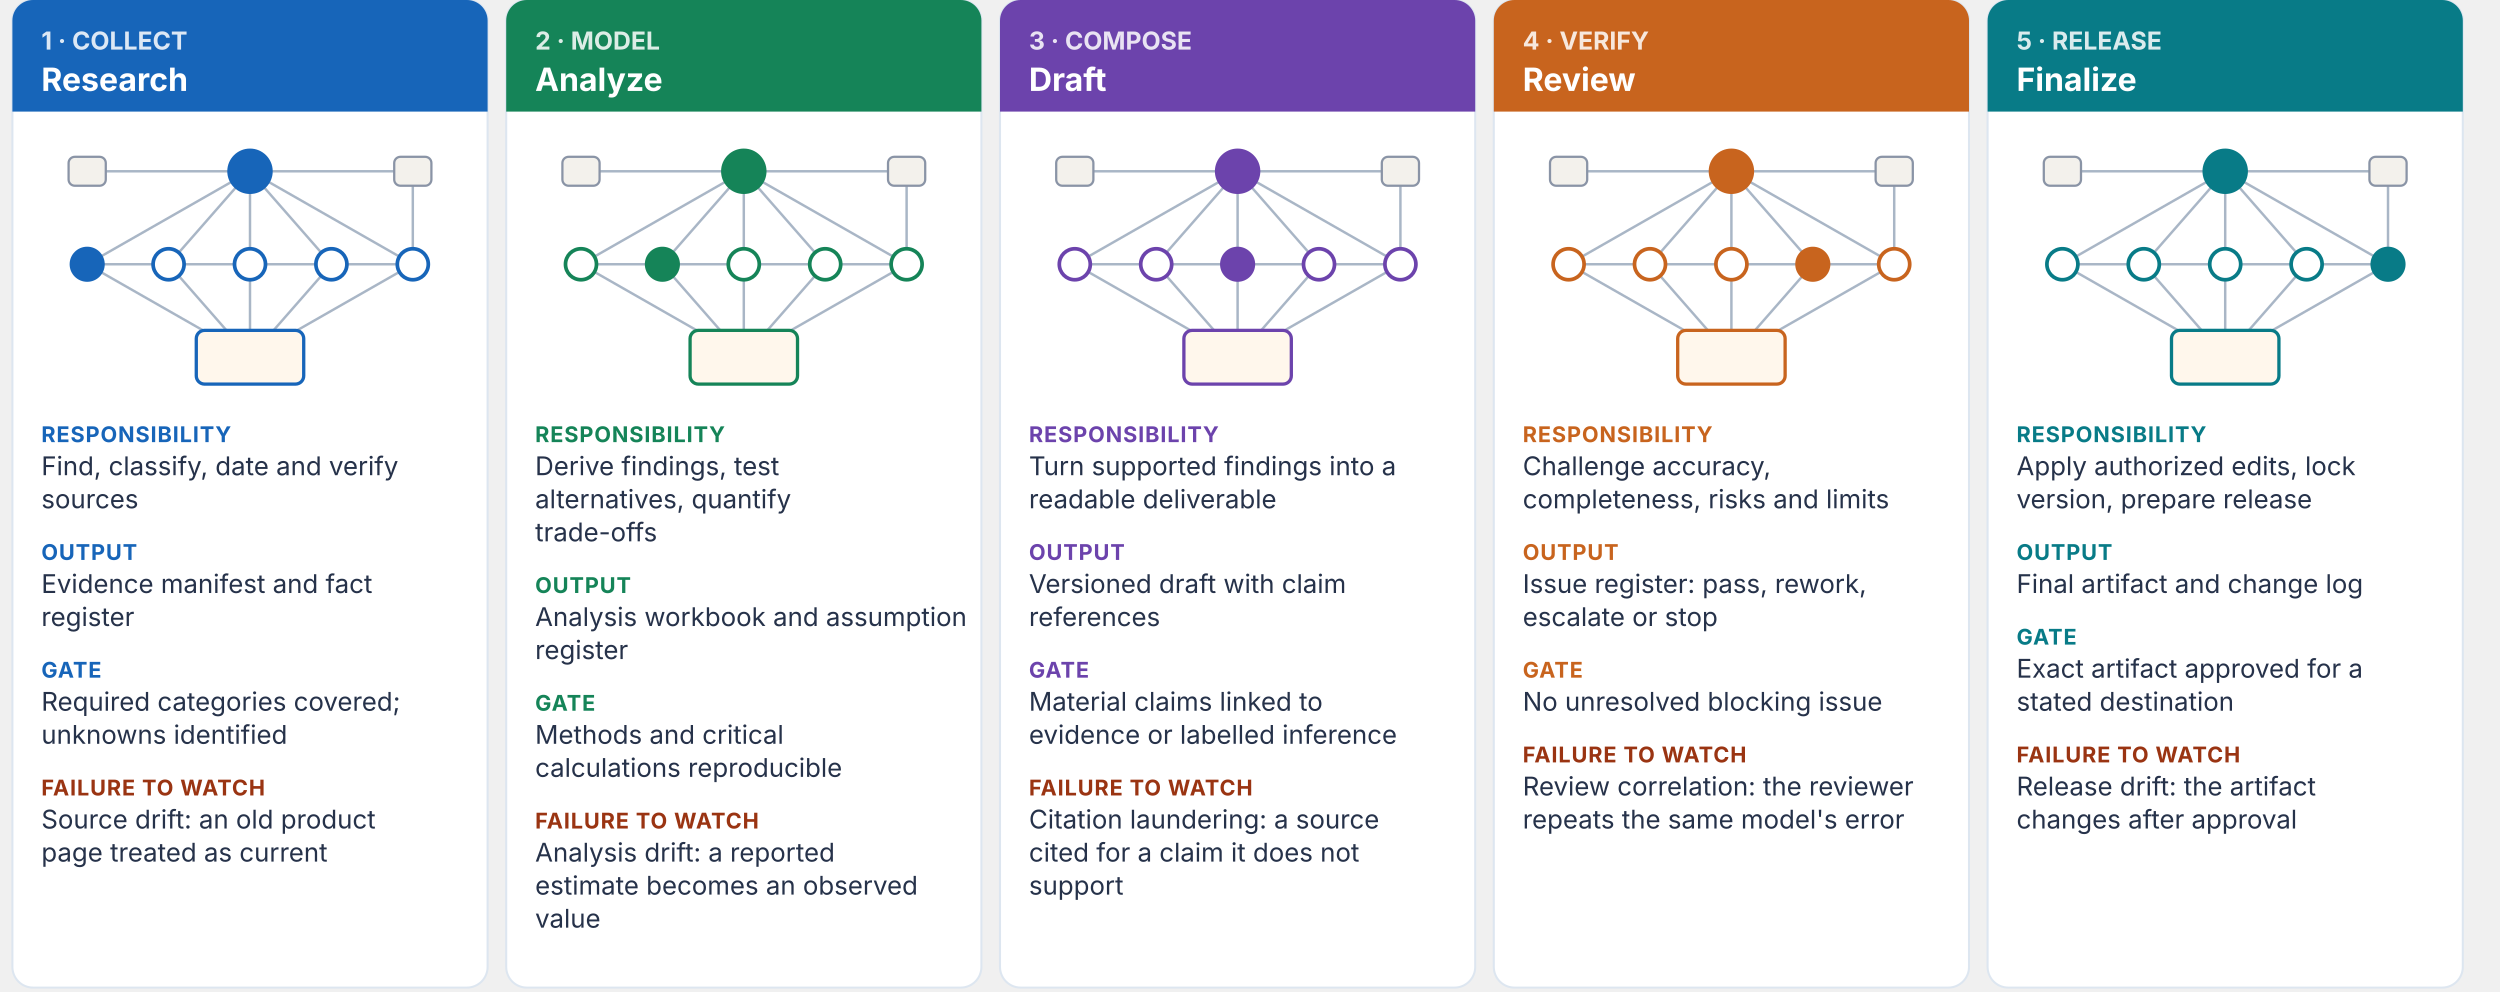
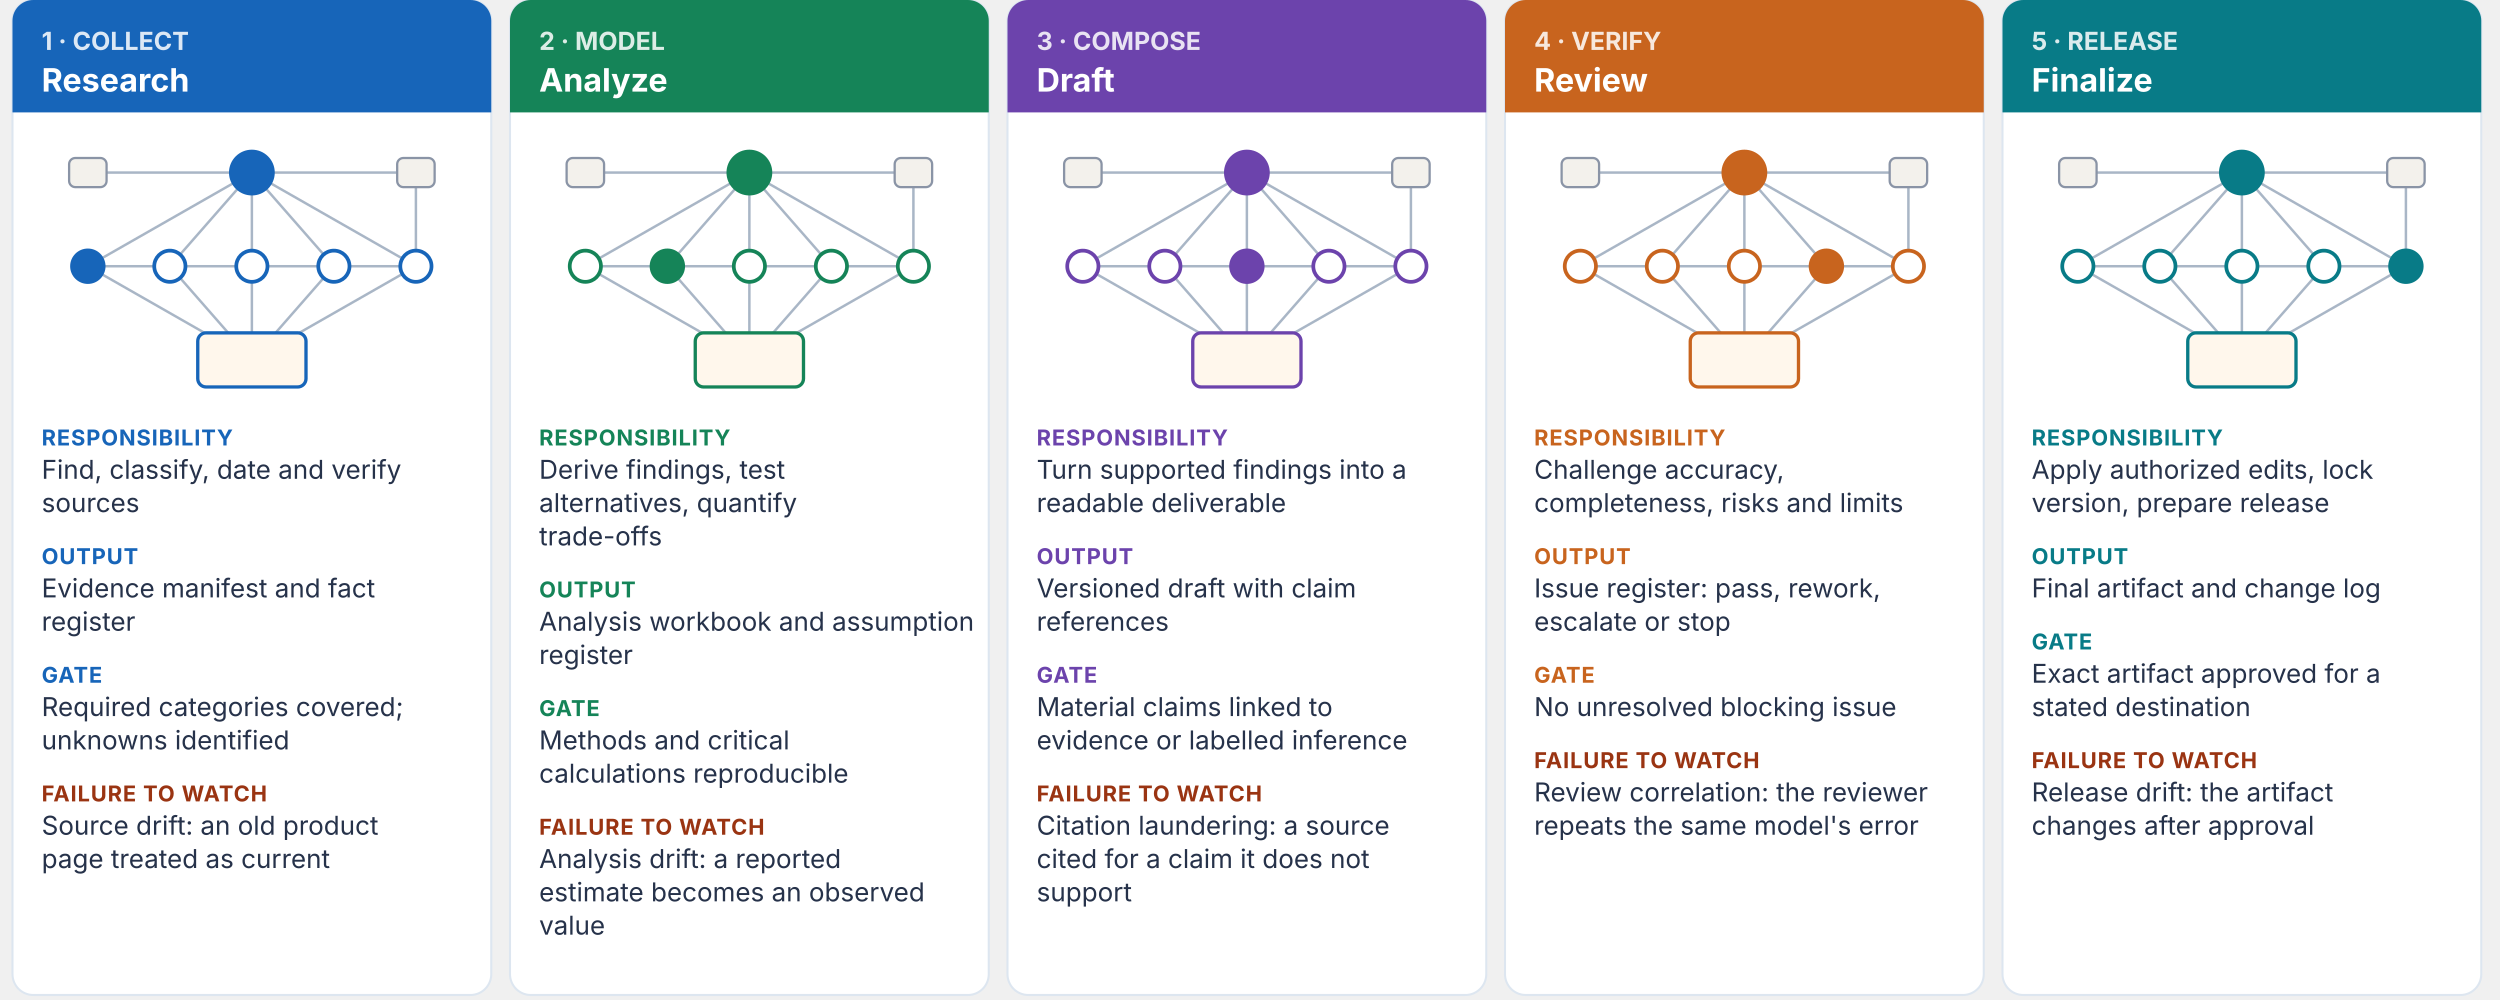
- <svg xmlns="http://www.w3.org/2000/svg" viewBox="0 0 1210 480" font-family="Inter, Segoe UI, Arial, sans-serif">
+ <svg xmlns="http://www.w3.org/2000/svg" viewBox="0 0 1201 480" font-family="Inter, Segoe UI, Arial, sans-serif">
  <defs>
    <marker id="o5a" viewBox="0 0 10 10" refX="9" refY="5" markerWidth="5" markerHeight="5" orient="auto">
      <path d="M0 0L10 5L0 10z" fill="#5A6B82" />
    </marker>
  </defs>
  <g transform="translate(6,0)">
    <rect x="0" y="0" width="230" height="478" rx="10" fill="#FFFFFF" stroke="#DDE6F0" />
    <path d="M0 10a10 10 0 0 1 10-10h210a10 10 0 0 1 10 10v44h-230z" fill="#1765B9" />
    <text x="14" y="24" fill="#FFFFFF" font-size="12" font-weight="700" opacity=".85">1 · COLLECT</text>
    <text x="14" y="44" fill="#FFFFFF" font-size="15.5" font-weight="700">Research</text>
    <line x1="36.2" y1="82.9" x2="115.0" y2="82.9" stroke="#A9B6C6" stroke-width="1.2" />
    <line x1="115.0" y1="82.9" x2="193.8" y2="82.9" stroke="#A9B6C6" stroke-width="1.2" />
    <line x1="115.0" y1="82.9" x2="36.2" y2="127.9" stroke="#A9B6C6" stroke-width="1.2" />
    <line x1="115.0" y1="82.9" x2="75.6" y2="127.9" stroke="#A9B6C6" stroke-width="1.2" />
    <line x1="115.0" y1="82.9" x2="115.0" y2="127.9" stroke="#A9B6C6" stroke-width="1.2" />
    <line x1="115.0" y1="82.9" x2="154.4" y2="127.9" stroke="#A9B6C6" stroke-width="1.2" />
    <line x1="115.0" y1="82.9" x2="193.8" y2="127.9" stroke="#A9B6C6" stroke-width="1.2" />
    <line x1="36.2" y1="127.9" x2="75.6" y2="127.9" stroke="#A9B6C6" stroke-width="1.2" />
    <line x1="75.6" y1="127.9" x2="115.0" y2="127.9" stroke="#A9B6C6" stroke-width="1.2" />
    <line x1="115.0" y1="127.9" x2="154.4" y2="127.9" stroke="#A9B6C6" stroke-width="1.2" />
    <line x1="154.4" y1="127.9" x2="193.8" y2="127.9" stroke="#A9B6C6" stroke-width="1.2" />
    <line x1="36.2" y1="127.9" x2="115.0" y2="172.9" stroke="#A9B6C6" stroke-width="1.2" />
    <line x1="75.6" y1="127.9" x2="115.0" y2="172.9" stroke="#A9B6C6" stroke-width="1.2" />
    <line x1="115.0" y1="127.9" x2="115.0" y2="172.9" stroke="#A9B6C6" stroke-width="1.2" />
    <line x1="154.4" y1="127.9" x2="115.0" y2="172.9" stroke="#A9B6C6" stroke-width="1.2" />
    <line x1="193.8" y1="127.9" x2="115.0" y2="172.9" stroke="#A9B6C6" stroke-width="1.2" />
    <line x1="193.8" y1="127.9" x2="193.8" y2="82.9" stroke="#A9B6C6" stroke-width="1.2" />
    <rect x="27.2" y="75.9" width="18" height="14" rx="3" fill="#F3F1EC" stroke="#8A94A6" stroke-width="1.1" />
    <circle cx="115.0" cy="82.9" r="11" fill="#1765B9" />
    <rect x="184.8" y="75.9" width="18" height="14" rx="3" fill="#F3F1EC" stroke="#8A94A6" stroke-width="1.1" />
    <circle cx="36.2" cy="127.9" r="8.5" fill="#1765B9" />
    <circle cx="75.6" cy="127.9" r="7.5" fill="#FFFFFF" stroke="#1765B9" stroke-width="1.8" />
    <circle cx="115.0" cy="127.9" r="7.5" fill="#FFFFFF" stroke="#1765B9" stroke-width="1.8" />
    <circle cx="154.4" cy="127.9" r="7.5" fill="#FFFFFF" stroke="#1765B9" stroke-width="1.8" />
    <circle cx="193.8" cy="127.9" r="7.5" fill="#FFFFFF" stroke="#1765B9" stroke-width="1.8" />
    <rect x="89.0" y="159.9" width="52" height="26" rx="4" fill="#FFF7EC" stroke="#1765B9" stroke-width="1.6" />
    <text x="14" y="214" fill="#1765B9" font-size="10.5" font-weight="700" letter-spacing=".04em">RESPONSIBILITY</text>
    <text x="14" y="230" fill="#26324A" font-size="12.5">Find, classify, date and verify</text>
    <text x="14" y="246" fill="#26324A" font-size="12.5">sources</text>
    <text x="14" y="271" fill="#1765B9" font-size="10.5" font-weight="700" letter-spacing=".04em">OUTPUT</text>
    <text x="14" y="287" fill="#26324A" font-size="12.5">Evidence manifest and fact</text>
    <text x="14" y="303" fill="#26324A" font-size="12.5">register</text>
    <text x="14" y="328" fill="#1765B9" font-size="10.5" font-weight="700" letter-spacing=".04em">GATE</text>
    <text x="14" y="344" fill="#26324A" font-size="12.5">Required categories covered;</text>
    <text x="14" y="360" fill="#26324A" font-size="12.5">unknowns identified</text>
    <text x="14" y="385" fill="#9A3412" font-size="10.5" font-weight="700" letter-spacing=".04em">FAILURE TO WATCH</text>
    <text x="14" y="401" fill="#26324A" font-size="12.5">Source drift: an old product</text>
    <text x="14" y="417" fill="#26324A" font-size="12.5">page treated as current</text>
  </g>
  <g transform="translate(245,0)">
    <rect x="0" y="0" width="230" height="478" rx="10" fill="#FFFFFF" stroke="#DDE6F0" />
    <path d="M0 10a10 10 0 0 1 10-10h210a10 10 0 0 1 10 10v44h-230z" fill="#158458" />
    <text x="14" y="24" fill="#FFFFFF" font-size="12" font-weight="700" opacity=".85">2 · MODEL</text>
    <text x="14" y="44" fill="#FFFFFF" font-size="15.5" font-weight="700">Analyze</text>
    <line x1="36.2" y1="82.9" x2="115.0" y2="82.9" stroke="#A9B6C6" stroke-width="1.2" />
    <line x1="115.0" y1="82.9" x2="193.8" y2="82.9" stroke="#A9B6C6" stroke-width="1.2" />
    <line x1="115.0" y1="82.9" x2="36.2" y2="127.9" stroke="#A9B6C6" stroke-width="1.2" />
    <line x1="115.0" y1="82.9" x2="75.6" y2="127.9" stroke="#A9B6C6" stroke-width="1.2" />
    <line x1="115.0" y1="82.9" x2="115.0" y2="127.9" stroke="#A9B6C6" stroke-width="1.2" />
    <line x1="115.0" y1="82.9" x2="154.4" y2="127.9" stroke="#A9B6C6" stroke-width="1.2" />
    <line x1="115.0" y1="82.9" x2="193.8" y2="127.9" stroke="#A9B6C6" stroke-width="1.2" />
    <line x1="36.2" y1="127.9" x2="75.6" y2="127.9" stroke="#A9B6C6" stroke-width="1.2" />
    <line x1="75.6" y1="127.9" x2="115.0" y2="127.9" stroke="#A9B6C6" stroke-width="1.2" />
    <line x1="115.0" y1="127.9" x2="154.4" y2="127.9" stroke="#A9B6C6" stroke-width="1.2" />
    <line x1="154.4" y1="127.9" x2="193.8" y2="127.9" stroke="#A9B6C6" stroke-width="1.2" />
    <line x1="36.2" y1="127.9" x2="115.0" y2="172.9" stroke="#A9B6C6" stroke-width="1.2" />
    <line x1="75.6" y1="127.9" x2="115.0" y2="172.9" stroke="#A9B6C6" stroke-width="1.2" />
    <line x1="115.0" y1="127.9" x2="115.0" y2="172.9" stroke="#A9B6C6" stroke-width="1.2" />
    <line x1="154.4" y1="127.9" x2="115.0" y2="172.9" stroke="#A9B6C6" stroke-width="1.2" />
    <line x1="193.8" y1="127.9" x2="115.0" y2="172.9" stroke="#A9B6C6" stroke-width="1.2" />
    <line x1="193.8" y1="127.9" x2="193.8" y2="82.9" stroke="#A9B6C6" stroke-width="1.2" />
    <rect x="27.2" y="75.9" width="18" height="14" rx="3" fill="#F3F1EC" stroke="#8A94A6" stroke-width="1.1" />
    <circle cx="115.0" cy="82.9" r="11" fill="#158458" />
    <rect x="184.8" y="75.9" width="18" height="14" rx="3" fill="#F3F1EC" stroke="#8A94A6" stroke-width="1.1" />
    <circle cx="36.2" cy="127.9" r="7.5" fill="#FFFFFF" stroke="#158458" stroke-width="1.8" />
    <circle cx="75.6" cy="127.9" r="8.5" fill="#158458" />
    <circle cx="115.0" cy="127.9" r="7.5" fill="#FFFFFF" stroke="#158458" stroke-width="1.8" />
    <circle cx="154.4" cy="127.9" r="7.5" fill="#FFFFFF" stroke="#158458" stroke-width="1.8" />
    <circle cx="193.8" cy="127.9" r="7.5" fill="#FFFFFF" stroke="#158458" stroke-width="1.8" />
    <rect x="89.0" y="159.9" width="52" height="26" rx="4" fill="#FFF7EC" stroke="#158458" stroke-width="1.6" />
    <text x="14" y="214" fill="#158458" font-size="10.5" font-weight="700" letter-spacing=".04em">RESPONSIBILITY</text>
    <text x="14" y="230" fill="#26324A" font-size="12.5">Derive findings, test</text>
    <text x="14" y="246" fill="#26324A" font-size="12.5">alternatives, quantify</text>
    <text x="14" y="262" fill="#26324A" font-size="12.5">trade-offs</text>
    <text x="14" y="287" fill="#158458" font-size="10.5" font-weight="700" letter-spacing=".04em">OUTPUT</text>
    <text x="14" y="303" fill="#26324A" font-size="12.5">Analysis workbook and assumption</text>
    <text x="14" y="319" fill="#26324A" font-size="12.5">register</text>
    <text x="14" y="344" fill="#158458" font-size="10.5" font-weight="700" letter-spacing=".04em">GATE</text>
    <text x="14" y="360" fill="#26324A" font-size="12.5">Methods and critical</text>
    <text x="14" y="376" fill="#26324A" font-size="12.5">calculations reproducible</text>
    <text x="14" y="401" fill="#9A3412" font-size="10.5" font-weight="700" letter-spacing=".04em">FAILURE TO WATCH</text>
    <text x="14" y="417" fill="#26324A" font-size="12.5">Analysis drift: a reported</text>
    <text x="14" y="433" fill="#26324A" font-size="12.5">estimate becomes an observed</text>
    <text x="14" y="449" fill="#26324A" font-size="12.5">value</text>
  </g>
  <g transform="translate(484,0)">
    <rect x="0" y="0" width="230" height="478" rx="10" fill="#FFFFFF" stroke="#DDE6F0" />
    <path d="M0 10a10 10 0 0 1 10-10h210a10 10 0 0 1 10 10v44h-230z" fill="#6C43AC" />
    <text x="14" y="24" fill="#FFFFFF" font-size="12" font-weight="700" opacity=".85">3 · COMPOSE</text>
    <text x="14" y="44" fill="#FFFFFF" font-size="15.5" font-weight="700">Draft</text>
    <line x1="36.2" y1="82.9" x2="115.0" y2="82.9" stroke="#A9B6C6" stroke-width="1.2" />
    <line x1="115.0" y1="82.9" x2="193.8" y2="82.9" stroke="#A9B6C6" stroke-width="1.2" />
    <line x1="115.0" y1="82.9" x2="36.2" y2="127.9" stroke="#A9B6C6" stroke-width="1.2" />
    <line x1="115.0" y1="82.9" x2="75.6" y2="127.9" stroke="#A9B6C6" stroke-width="1.2" />
    <line x1="115.0" y1="82.9" x2="115.0" y2="127.9" stroke="#A9B6C6" stroke-width="1.2" />
    <line x1="115.0" y1="82.9" x2="154.4" y2="127.9" stroke="#A9B6C6" stroke-width="1.2" />
    <line x1="115.0" y1="82.9" x2="193.8" y2="127.9" stroke="#A9B6C6" stroke-width="1.2" />
    <line x1="36.2" y1="127.9" x2="75.6" y2="127.9" stroke="#A9B6C6" stroke-width="1.2" />
    <line x1="75.6" y1="127.9" x2="115.0" y2="127.9" stroke="#A9B6C6" stroke-width="1.2" />
    <line x1="115.0" y1="127.9" x2="154.4" y2="127.9" stroke="#A9B6C6" stroke-width="1.2" />
    <line x1="154.4" y1="127.9" x2="193.8" y2="127.9" stroke="#A9B6C6" stroke-width="1.2" />
    <line x1="36.2" y1="127.9" x2="115.0" y2="172.9" stroke="#A9B6C6" stroke-width="1.2" />
    <line x1="75.6" y1="127.9" x2="115.0" y2="172.9" stroke="#A9B6C6" stroke-width="1.2" />
    <line x1="115.0" y1="127.9" x2="115.0" y2="172.9" stroke="#A9B6C6" stroke-width="1.2" />
    <line x1="154.4" y1="127.9" x2="115.0" y2="172.9" stroke="#A9B6C6" stroke-width="1.2" />
    <line x1="193.8" y1="127.9" x2="115.0" y2="172.9" stroke="#A9B6C6" stroke-width="1.2" />
    <line x1="193.8" y1="127.9" x2="193.8" y2="82.9" stroke="#A9B6C6" stroke-width="1.2" />
    <rect x="27.2" y="75.9" width="18" height="14" rx="3" fill="#F3F1EC" stroke="#8A94A6" stroke-width="1.1" />
    <circle cx="115.0" cy="82.9" r="11" fill="#6C43AC" />
    <rect x="184.8" y="75.9" width="18" height="14" rx="3" fill="#F3F1EC" stroke="#8A94A6" stroke-width="1.1" />
    <circle cx="36.2" cy="127.9" r="7.5" fill="#FFFFFF" stroke="#6C43AC" stroke-width="1.8" />
    <circle cx="75.6" cy="127.9" r="7.5" fill="#FFFFFF" stroke="#6C43AC" stroke-width="1.8" />
    <circle cx="115.0" cy="127.9" r="8.5" fill="#6C43AC" />
    <circle cx="154.4" cy="127.9" r="7.5" fill="#FFFFFF" stroke="#6C43AC" stroke-width="1.8" />
    <circle cx="193.8" cy="127.9" r="7.5" fill="#FFFFFF" stroke="#6C43AC" stroke-width="1.8" />
    <rect x="89.0" y="159.9" width="52" height="26" rx="4" fill="#FFF7EC" stroke="#6C43AC" stroke-width="1.6" />
    <text x="14" y="214" fill="#6C43AC" font-size="10.5" font-weight="700" letter-spacing=".04em">RESPONSIBILITY</text>
    <text x="14" y="230" fill="#26324A" font-size="12.5">Turn supported findings into a</text>
    <text x="14" y="246" fill="#26324A" font-size="12.5">readable deliverable</text>
    <text x="14" y="271" fill="#6C43AC" font-size="10.5" font-weight="700" letter-spacing=".04em">OUTPUT</text>
    <text x="14" y="287" fill="#26324A" font-size="12.5">Versioned draft with claim</text>
    <text x="14" y="303" fill="#26324A" font-size="12.5">references</text>
    <text x="14" y="328" fill="#6C43AC" font-size="10.5" font-weight="700" letter-spacing=".04em">GATE</text>
    <text x="14" y="344" fill="#26324A" font-size="12.5">Material claims linked to</text>
    <text x="14" y="360" fill="#26324A" font-size="12.5">evidence or labelled inference</text>
    <text x="14" y="385" fill="#9A3412" font-size="10.5" font-weight="700" letter-spacing=".04em">FAILURE TO WATCH</text>
    <text x="14" y="401" fill="#26324A" font-size="12.5">Citation laundering: a source</text>
    <text x="14" y="417" fill="#26324A" font-size="12.5">cited for a claim it does not</text>
    <text x="14" y="433" fill="#26324A" font-size="12.5">support</text>
  </g>
  <g transform="translate(723,0)">
    <rect x="0" y="0" width="230" height="478" rx="10" fill="#FFFFFF" stroke="#DDE6F0" />
    <path d="M0 10a10 10 0 0 1 10-10h210a10 10 0 0 1 10 10v44h-230z" fill="#C8641E" />
    <text x="14" y="24" fill="#FFFFFF" font-size="12" font-weight="700" opacity=".85">4 · VERIFY</text>
    <text x="14" y="44" fill="#FFFFFF" font-size="15.5" font-weight="700">Review</text>
    <line x1="36.2" y1="82.9" x2="115.0" y2="82.9" stroke="#A9B6C6" stroke-width="1.2" />
    <line x1="115.0" y1="82.9" x2="193.8" y2="82.9" stroke="#A9B6C6" stroke-width="1.2" />
    <line x1="115.0" y1="82.9" x2="36.2" y2="127.9" stroke="#A9B6C6" stroke-width="1.2" />
    <line x1="115.0" y1="82.9" x2="75.6" y2="127.9" stroke="#A9B6C6" stroke-width="1.2" />
    <line x1="115.0" y1="82.9" x2="115.0" y2="127.9" stroke="#A9B6C6" stroke-width="1.2" />
    <line x1="115.0" y1="82.9" x2="154.4" y2="127.9" stroke="#A9B6C6" stroke-width="1.2" />
    <line x1="115.0" y1="82.9" x2="193.8" y2="127.9" stroke="#A9B6C6" stroke-width="1.2" />
    <line x1="36.2" y1="127.9" x2="75.6" y2="127.9" stroke="#A9B6C6" stroke-width="1.2" />
    <line x1="75.6" y1="127.9" x2="115.0" y2="127.9" stroke="#A9B6C6" stroke-width="1.2" />
    <line x1="115.0" y1="127.9" x2="154.4" y2="127.9" stroke="#A9B6C6" stroke-width="1.2" />
    <line x1="154.4" y1="127.9" x2="193.8" y2="127.9" stroke="#A9B6C6" stroke-width="1.2" />
    <line x1="36.2" y1="127.9" x2="115.0" y2="172.9" stroke="#A9B6C6" stroke-width="1.2" />
    <line x1="75.6" y1="127.9" x2="115.0" y2="172.9" stroke="#A9B6C6" stroke-width="1.2" />
    <line x1="115.0" y1="127.9" x2="115.0" y2="172.9" stroke="#A9B6C6" stroke-width="1.2" />
    <line x1="154.4" y1="127.9" x2="115.0" y2="172.9" stroke="#A9B6C6" stroke-width="1.2" />
    <line x1="193.8" y1="127.9" x2="115.0" y2="172.9" stroke="#A9B6C6" stroke-width="1.2" />
    <line x1="193.8" y1="127.9" x2="193.8" y2="82.9" stroke="#A9B6C6" stroke-width="1.2" />
    <rect x="27.2" y="75.9" width="18" height="14" rx="3" fill="#F3F1EC" stroke="#8A94A6" stroke-width="1.1" />
    <circle cx="115.0" cy="82.9" r="11" fill="#C8641E" />
    <rect x="184.8" y="75.9" width="18" height="14" rx="3" fill="#F3F1EC" stroke="#8A94A6" stroke-width="1.1" />
    <circle cx="36.2" cy="127.9" r="7.5" fill="#FFFFFF" stroke="#C8641E" stroke-width="1.8" />
    <circle cx="75.6" cy="127.9" r="7.5" fill="#FFFFFF" stroke="#C8641E" stroke-width="1.8" />
    <circle cx="115.0" cy="127.9" r="7.5" fill="#FFFFFF" stroke="#C8641E" stroke-width="1.8" />
    <circle cx="154.4" cy="127.9" r="8.5" fill="#C8641E" />
    <circle cx="193.8" cy="127.9" r="7.5" fill="#FFFFFF" stroke="#C8641E" stroke-width="1.8" />
    <rect x="89.0" y="159.9" width="52" height="26" rx="4" fill="#FFF7EC" stroke="#C8641E" stroke-width="1.6" />
    <text x="14" y="214" fill="#C8641E" font-size="10.5" font-weight="700" letter-spacing=".04em">RESPONSIBILITY</text>
    <text x="14" y="230" fill="#26324A" font-size="12.5">Challenge accuracy,</text>
    <text x="14" y="246" fill="#26324A" font-size="12.5">completeness, risks and limits</text>
    <text x="14" y="271" fill="#C8641E" font-size="10.5" font-weight="700" letter-spacing=".04em">OUTPUT</text>
    <text x="14" y="287" fill="#26324A" font-size="12.5">Issue register: pass, rework,</text>
    <text x="14" y="303" fill="#26324A" font-size="12.5">escalate or stop</text>
    <text x="14" y="328" fill="#C8641E" font-size="10.5" font-weight="700" letter-spacing=".04em">GATE</text>
    <text x="14" y="344" fill="#26324A" font-size="12.5">No unresolved blocking issue</text>
    <text x="14" y="369" fill="#9A3412" font-size="10.5" font-weight="700" letter-spacing=".04em">FAILURE TO WATCH</text>
    <text x="14" y="385" fill="#26324A" font-size="12.5">Review correlation: the reviewer</text>
    <text x="14" y="401" fill="#26324A" font-size="12.5">repeats the same model's error</text>
  </g>
  <g transform="translate(962,0)">
    <rect x="0" y="0" width="230" height="478" rx="10" fill="#FFFFFF" stroke="#DDE6F0" />
    <path d="M0 10a10 10 0 0 1 10-10h210a10 10 0 0 1 10 10v44h-230z" fill="#087B87" />
    <text x="14" y="24" fill="#FFFFFF" font-size="12" font-weight="700" opacity=".85">5 · RELEASE</text>
    <text x="14" y="44" fill="#FFFFFF" font-size="15.5" font-weight="700">Finalize</text>
    <line x1="36.2" y1="82.9" x2="115.0" y2="82.9" stroke="#A9B6C6" stroke-width="1.2" />
    <line x1="115.0" y1="82.9" x2="193.8" y2="82.9" stroke="#A9B6C6" stroke-width="1.2" />
    <line x1="115.0" y1="82.9" x2="36.2" y2="127.9" stroke="#A9B6C6" stroke-width="1.2" />
    <line x1="115.0" y1="82.9" x2="75.6" y2="127.9" stroke="#A9B6C6" stroke-width="1.2" />
    <line x1="115.0" y1="82.9" x2="115.0" y2="127.9" stroke="#A9B6C6" stroke-width="1.2" />
    <line x1="115.0" y1="82.9" x2="154.4" y2="127.9" stroke="#A9B6C6" stroke-width="1.2" />
    <line x1="115.0" y1="82.9" x2="193.8" y2="127.9" stroke="#A9B6C6" stroke-width="1.2" />
    <line x1="36.2" y1="127.9" x2="75.6" y2="127.9" stroke="#A9B6C6" stroke-width="1.2" />
    <line x1="75.6" y1="127.9" x2="115.0" y2="127.9" stroke="#A9B6C6" stroke-width="1.2" />
    <line x1="115.0" y1="127.9" x2="154.4" y2="127.9" stroke="#A9B6C6" stroke-width="1.2" />
    <line x1="154.4" y1="127.9" x2="193.8" y2="127.9" stroke="#A9B6C6" stroke-width="1.2" />
    <line x1="36.2" y1="127.9" x2="115.0" y2="172.9" stroke="#A9B6C6" stroke-width="1.2" />
    <line x1="75.6" y1="127.9" x2="115.0" y2="172.9" stroke="#A9B6C6" stroke-width="1.2" />
    <line x1="115.0" y1="127.9" x2="115.0" y2="172.9" stroke="#A9B6C6" stroke-width="1.2" />
    <line x1="154.4" y1="127.9" x2="115.0" y2="172.9" stroke="#A9B6C6" stroke-width="1.2" />
    <line x1="193.8" y1="127.9" x2="115.0" y2="172.9" stroke="#A9B6C6" stroke-width="1.2" />
    <line x1="193.8" y1="127.9" x2="193.8" y2="82.9" stroke="#A9B6C6" stroke-width="1.2" />
    <rect x="27.2" y="75.9" width="18" height="14" rx="3" fill="#F3F1EC" stroke="#8A94A6" stroke-width="1.1" />
    <circle cx="115.0" cy="82.9" r="11" fill="#087B87" />
    <rect x="184.8" y="75.9" width="18" height="14" rx="3" fill="#F3F1EC" stroke="#8A94A6" stroke-width="1.1" />
    <circle cx="36.2" cy="127.9" r="7.5" fill="#FFFFFF" stroke="#087B87" stroke-width="1.8" />
    <circle cx="75.6" cy="127.9" r="7.5" fill="#FFFFFF" stroke="#087B87" stroke-width="1.8" />
    <circle cx="115.0" cy="127.9" r="7.5" fill="#FFFFFF" stroke="#087B87" stroke-width="1.8" />
    <circle cx="154.4" cy="127.9" r="7.5" fill="#FFFFFF" stroke="#087B87" stroke-width="1.8" />
    <circle cx="193.8" cy="127.9" r="8.5" fill="#087B87" />
    <rect x="89.0" y="159.9" width="52" height="26" rx="4" fill="#FFF7EC" stroke="#087B87" stroke-width="1.6" />
    <text x="14" y="214" fill="#087B87" font-size="10.5" font-weight="700" letter-spacing=".04em">RESPONSIBILITY</text>
    <text x="14" y="230" fill="#26324A" font-size="12.5">Apply authorized edits, lock</text>
    <text x="14" y="246" fill="#26324A" font-size="12.5">version, prepare release</text>
    <text x="14" y="271" fill="#087B87" font-size="10.5" font-weight="700" letter-spacing=".04em">OUTPUT</text>
    <text x="14" y="287" fill="#26324A" font-size="12.5">Final artifact and change log</text>
    <text x="14" y="312" fill="#087B87" font-size="10.5" font-weight="700" letter-spacing=".04em">GATE</text>
    <text x="14" y="328" fill="#26324A" font-size="12.5">Exact artifact approved for a</text>
    <text x="14" y="344" fill="#26324A" font-size="12.5">stated destination</text>
    <text x="14" y="369" fill="#9A3412" font-size="10.5" font-weight="700" letter-spacing=".04em">FAILURE TO WATCH</text>
    <text x="14" y="385" fill="#26324A" font-size="12.5">Release drift: the artifact</text>
    <text x="14" y="401" fill="#26324A" font-size="12.5">changes after approval</text>
  </g>
</svg>
